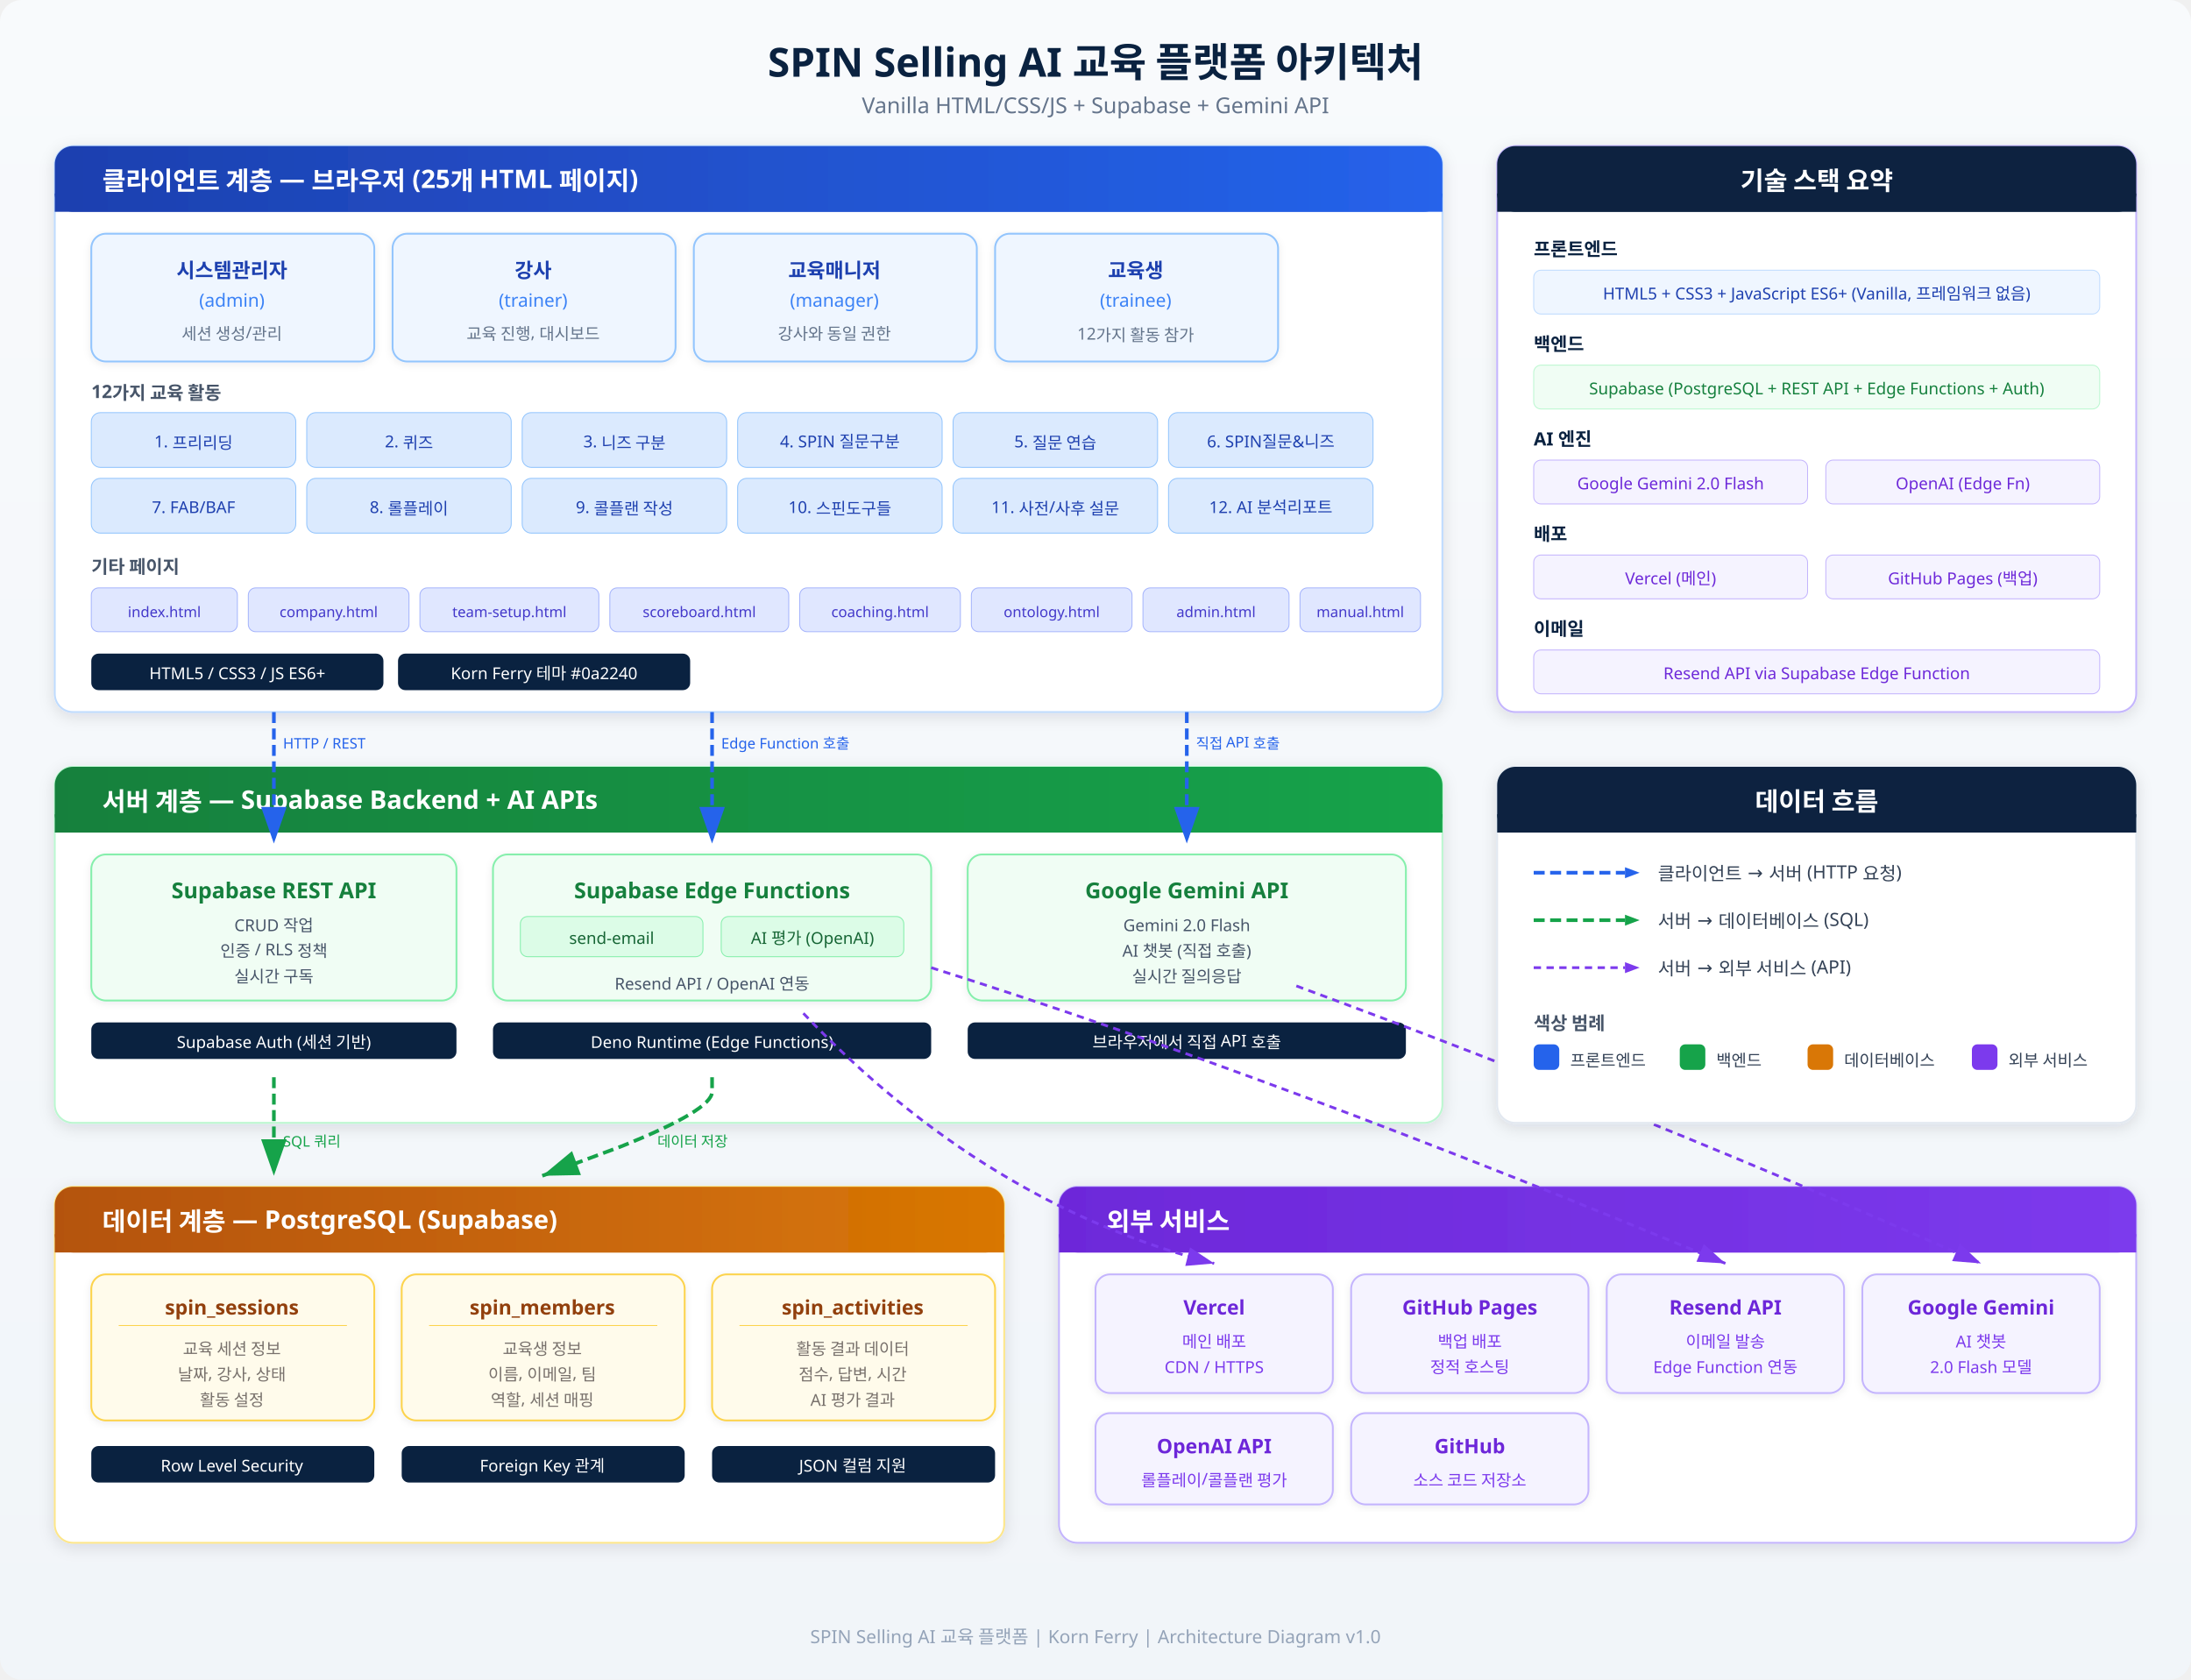
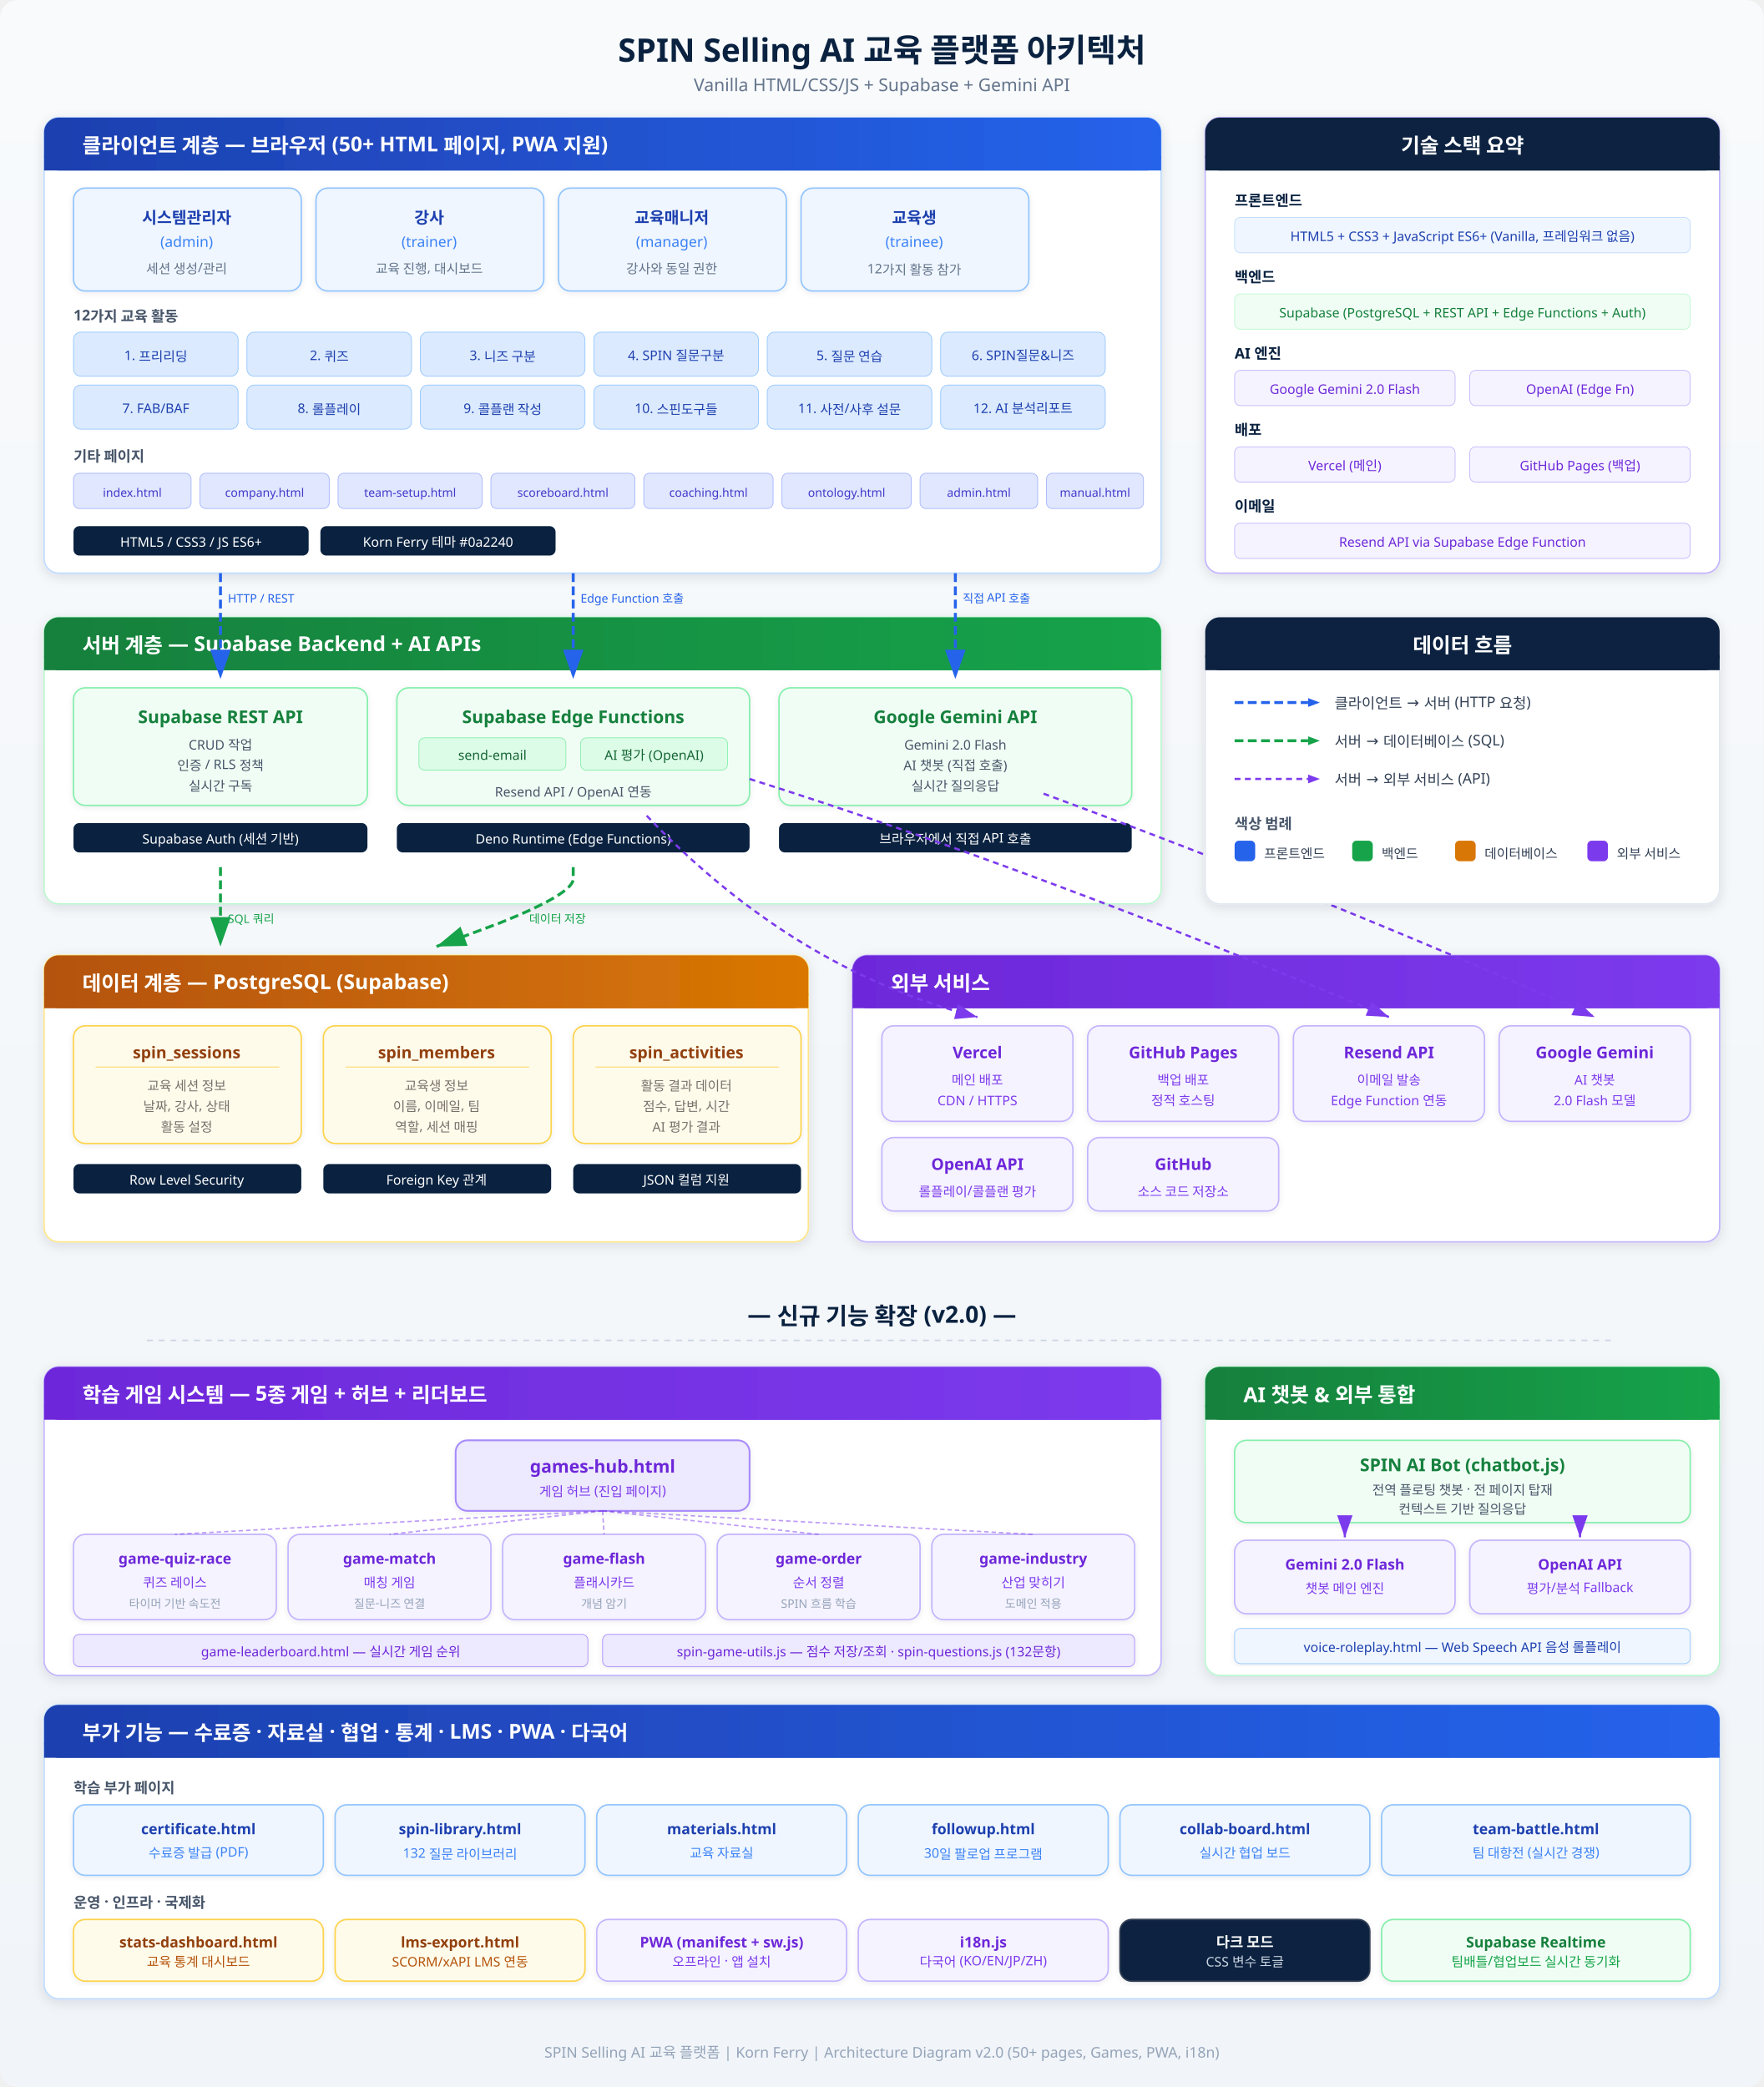
- <svg xmlns="http://www.w3.org/2000/svg" viewBox="0 0 1200 920">
+ <svg xmlns="http://www.w3.org/2000/svg" viewBox="0 0 1200 1420">
  <defs>
    <linearGradient id="headerClient" x1="0" y1="0" x2="1" y2="0">
      <stop offset="0%" stop-color="#1e40af" />
      <stop offset="100%" stop-color="#2563eb" />
    </linearGradient>
    <linearGradient id="headerServer" x1="0" y1="0" x2="1" y2="0">
      <stop offset="0%" stop-color="#15803d" />
      <stop offset="100%" stop-color="#16a34a" />
    </linearGradient>
    <linearGradient id="headerData" x1="0" y1="0" x2="1" y2="0">
      <stop offset="0%" stop-color="#b45309" />
      <stop offset="100%" stop-color="#d97706" />
    </linearGradient>
    <linearGradient id="headerExt" x1="0" y1="0" x2="1" y2="0">
      <stop offset="0%" stop-color="#6d28d9" />
      <stop offset="100%" stop-color="#7c3aed" />
    </linearGradient>
    <linearGradient id="bgGrad" x1="0" y1="0" x2="0" y2="1">
      <stop offset="0%" stop-color="#f8fafc" />
      <stop offset="100%" stop-color="#f1f5f9" />
    </linearGradient>
    <filter id="shadow" x="-4%" y="-4%" width="108%" height="112%">
      <feDropShadow dx="0" dy="2" stdDeviation="4" flood-color="#0a2240" flood-opacity="0.12" />
    </filter>
    <filter id="shadowSm" x="-4%" y="-4%" width="108%" height="112%">
      <feDropShadow dx="0" dy="1" stdDeviation="2" flood-color="#0a2240" flood-opacity="0.08" />
    </filter>
    <marker id="arrowBlue" markerWidth="10" markerHeight="7" refX="10" refY="3.5" orient="auto">
      <polygon points="0 0, 10 3.5, 0 7" fill="#2563eb" />
    </marker>
    <marker id="arrowGreen" markerWidth="10" markerHeight="7" refX="10" refY="3.5" orient="auto">
      <polygon points="0 0, 10 3.5, 0 7" fill="#16a34a" />
    </marker>
    <marker id="arrowOrange" markerWidth="10" markerHeight="7" refX="10" refY="3.5" orient="auto">
      <polygon points="0 0, 10 3.5, 0 7" fill="#d97706" />
    </marker>
    <marker id="arrowPurple" markerWidth="10" markerHeight="7" refX="10" refY="3.5" orient="auto">
      <polygon points="0 0, 10 3.5, 0 7" fill="#7c3aed" />
    </marker>
  </defs>
-   <rect width="1200" height="920" rx="12" fill="url(#bgGrad)" />
+   <rect width="1200" height="1420" rx="12" fill="url(#bgGrad)" />
  <text x="600" y="42" text-anchor="middle" font-family="'Segoe UI', sans-serif" font-size="22" font-weight="700" fill="#0a2240">SPIN Selling AI 교육 플랫폼 아키텍처</text>
  <text x="600" y="62" text-anchor="middle" font-family="'Segoe UI', sans-serif" font-size="12" fill="#64748b">Vanilla HTML/CSS/JS + Supabase + Gemini API</text>
  <g filter="url(#shadow)">
    <rect x="30" y="80" width="760" height="310" rx="10" fill="#ffffff" stroke="#bfdbfe" stroke-width="1" />
    <rect x="30" y="80" width="760" height="36" rx="10" fill="url(#headerClient)" />
    <rect x="30" y="106" width="760" height="10" fill="url(#headerClient)" />
-     <text x="56" y="104" font-family="'Segoe UI', sans-serif" font-size="14" font-weight="600" fill="#ffffff">클라이언트 계층 — 브라우저 (25개 HTML 페이지)</text>
+     <text x="56" y="104" font-family="'Segoe UI', sans-serif" font-size="14" font-weight="600" fill="#ffffff">클라이언트 계층 — 브라우저 (50+ HTML 페이지, PWA 지원)</text>
  </g>
  <g filter="url(#shadowSm)">
    <rect x="50" y="128" width="155" height="70" rx="8" fill="#eff6ff" stroke="#93c5fd" stroke-width="1" />
    <text x="127" y="152" text-anchor="middle" font-family="'Segoe UI', sans-serif" font-size="11" font-weight="600" fill="#1e40af">시스템관리자</text>
    <text x="127" y="168" text-anchor="middle" font-family="'Segoe UI', sans-serif" font-size="10" fill="#3b82f6">(admin)</text>
    <text x="127" y="186" text-anchor="middle" font-family="'Segoe UI', sans-serif" font-size="9" fill="#64748b">세션 생성/관리</text>
  </g>
  <g filter="url(#shadowSm)">
    <rect x="215" y="128" width="155" height="70" rx="8" fill="#eff6ff" stroke="#93c5fd" stroke-width="1" />
    <text x="292" y="152" text-anchor="middle" font-family="'Segoe UI', sans-serif" font-size="11" font-weight="600" fill="#1e40af">강사</text>
    <text x="292" y="168" text-anchor="middle" font-family="'Segoe UI', sans-serif" font-size="10" fill="#3b82f6">(trainer)</text>
    <text x="292" y="186" text-anchor="middle" font-family="'Segoe UI', sans-serif" font-size="9" fill="#64748b">교육 진행, 대시보드</text>
  </g>
  <g filter="url(#shadowSm)">
    <rect x="380" y="128" width="155" height="70" rx="8" fill="#eff6ff" stroke="#93c5fd" stroke-width="1" />
    <text x="457" y="152" text-anchor="middle" font-family="'Segoe UI', sans-serif" font-size="11" font-weight="600" fill="#1e40af">교육매니저</text>
    <text x="457" y="168" text-anchor="middle" font-family="'Segoe UI', sans-serif" font-size="10" fill="#3b82f6">(manager)</text>
    <text x="457" y="186" text-anchor="middle" font-family="'Segoe UI', sans-serif" font-size="9" fill="#64748b">강사와 동일 권한</text>
  </g>
  <g filter="url(#shadowSm)">
    <rect x="545" y="128" width="155" height="70" rx="8" fill="#eff6ff" stroke="#93c5fd" stroke-width="1" />
    <text x="622" y="152" text-anchor="middle" font-family="'Segoe UI', sans-serif" font-size="11" font-weight="600" fill="#1e40af">교육생</text>
    <text x="622" y="168" text-anchor="middle" font-family="'Segoe UI', sans-serif" font-size="10" fill="#3b82f6">(trainee)</text>
    <text x="622" y="186" text-anchor="middle" font-family="'Segoe UI', sans-serif" font-size="9" fill="#64748b">12가지 활동 참가</text>
  </g>
  <text x="50" y="218" font-family="'Segoe UI', sans-serif" font-size="10" font-weight="600" fill="#475569">12가지 교육 활동</text>
  <rect x="50" y="226" width="112" height="30" rx="5" fill="#dbeafe" stroke="#93c5fd" stroke-width="0.5" />
  <text x="106" y="245" text-anchor="middle" font-family="'Segoe UI', sans-serif" font-size="9" fill="#1e40af">1. 프리리딩</text>
  <rect x="168" y="226" width="112" height="30" rx="5" fill="#dbeafe" stroke="#93c5fd" stroke-width="0.5" />
  <text x="224" y="245" text-anchor="middle" font-family="'Segoe UI', sans-serif" font-size="9" fill="#1e40af">2. 퀴즈</text>
  <rect x="286" y="226" width="112" height="30" rx="5" fill="#dbeafe" stroke="#93c5fd" stroke-width="0.5" />
  <text x="342" y="245" text-anchor="middle" font-family="'Segoe UI', sans-serif" font-size="9" fill="#1e40af">3. 니즈 구분</text>
  <rect x="404" y="226" width="112" height="30" rx="5" fill="#dbeafe" stroke="#93c5fd" stroke-width="0.5" />
  <text x="460" y="245" text-anchor="middle" font-family="'Segoe UI', sans-serif" font-size="9" fill="#1e40af">4. SPIN 질문구분</text>
  <rect x="522" y="226" width="112" height="30" rx="5" fill="#dbeafe" stroke="#93c5fd" stroke-width="0.5" />
  <text x="578" y="245" text-anchor="middle" font-family="'Segoe UI', sans-serif" font-size="9" fill="#1e40af">5. 질문 연습</text>
  <rect x="640" y="226" width="112" height="30" rx="5" fill="#dbeafe" stroke="#93c5fd" stroke-width="0.5" />
  <text x="696" y="245" text-anchor="middle" font-family="'Segoe UI', sans-serif" font-size="9" fill="#1e40af">6. SPIN질문&amp;니즈</text>
  <rect x="50" y="262" width="112" height="30" rx="5" fill="#dbeafe" stroke="#93c5fd" stroke-width="0.5" />
  <text x="106" y="281" text-anchor="middle" font-family="'Segoe UI', sans-serif" font-size="9" fill="#1e40af">7. FAB/BAF</text>
  <rect x="168" y="262" width="112" height="30" rx="5" fill="#dbeafe" stroke="#93c5fd" stroke-width="0.5" />
  <text x="224" y="281" text-anchor="middle" font-family="'Segoe UI', sans-serif" font-size="9" fill="#1e40af">8. 롤플레이</text>
  <rect x="286" y="262" width="112" height="30" rx="5" fill="#dbeafe" stroke="#93c5fd" stroke-width="0.5" />
  <text x="342" y="281" text-anchor="middle" font-family="'Segoe UI', sans-serif" font-size="9" fill="#1e40af">9. 콜플랜 작성</text>
  <rect x="404" y="262" width="112" height="30" rx="5" fill="#dbeafe" stroke="#93c5fd" stroke-width="0.5" />
  <text x="460" y="281" text-anchor="middle" font-family="'Segoe UI', sans-serif" font-size="9" fill="#1e40af">10. 스핀도구들</text>
  <rect x="522" y="262" width="112" height="30" rx="5" fill="#dbeafe" stroke="#93c5fd" stroke-width="0.5" />
  <text x="578" y="281" text-anchor="middle" font-family="'Segoe UI', sans-serif" font-size="9" fill="#1e40af">11. 사전/사후 설문</text>
  <rect x="640" y="262" width="112" height="30" rx="5" fill="#dbeafe" stroke="#93c5fd" stroke-width="0.5" />
  <text x="696" y="281" text-anchor="middle" font-family="'Segoe UI', sans-serif" font-size="9" fill="#1e40af">12. AI 분석리포트</text>
  <text x="50" y="314" font-family="'Segoe UI', sans-serif" font-size="10" font-weight="600" fill="#475569">기타 페이지</text>
  <rect x="50" y="322" width="80" height="24" rx="4" fill="#e0e7ff" stroke="#a5b4fc" stroke-width="0.5" />
  <text x="90" y="338" text-anchor="middle" font-family="'Segoe UI', sans-serif" font-size="8" fill="#4338ca">index.html</text>
  <rect x="136" y="322" width="88" height="24" rx="4" fill="#e0e7ff" stroke="#a5b4fc" stroke-width="0.5" />
  <text x="180" y="338" text-anchor="middle" font-family="'Segoe UI', sans-serif" font-size="8" fill="#4338ca">company.html</text>
  <rect x="230" y="322" width="98" height="24" rx="4" fill="#e0e7ff" stroke="#a5b4fc" stroke-width="0.5" />
  <text x="279" y="338" text-anchor="middle" font-family="'Segoe UI', sans-serif" font-size="8" fill="#4338ca">team-setup.html</text>
  <rect x="334" y="322" width="98" height="24" rx="4" fill="#e0e7ff" stroke="#a5b4fc" stroke-width="0.5" />
  <text x="383" y="338" text-anchor="middle" font-family="'Segoe UI', sans-serif" font-size="8" fill="#4338ca">scoreboard.html</text>
  <rect x="438" y="322" width="88" height="24" rx="4" fill="#e0e7ff" stroke="#a5b4fc" stroke-width="0.5" />
  <text x="482" y="338" text-anchor="middle" font-family="'Segoe UI', sans-serif" font-size="8" fill="#4338ca">coaching.html</text>
  <rect x="532" y="322" width="88" height="24" rx="4" fill="#e0e7ff" stroke="#a5b4fc" stroke-width="0.5" />
  <text x="576" y="338" text-anchor="middle" font-family="'Segoe UI', sans-serif" font-size="8" fill="#4338ca">ontology.html</text>
  <rect x="626" y="322" width="80" height="24" rx="4" fill="#e0e7ff" stroke="#a5b4fc" stroke-width="0.5" />
  <text x="666" y="338" text-anchor="middle" font-family="'Segoe UI', sans-serif" font-size="8" fill="#4338ca">admin.html</text>
  <rect x="712" y="322" width="66" height="24" rx="4" fill="#e0e7ff" stroke="#a5b4fc" stroke-width="0.5" />
  <text x="745" y="338" text-anchor="middle" font-family="'Segoe UI', sans-serif" font-size="8" fill="#4338ca">manual.html</text>
  <rect x="50" y="358" width="160" height="20" rx="4" fill="#0a2240" />
  <text x="130" y="372" text-anchor="middle" font-family="'Segoe UI', sans-serif" font-size="9" fill="#ffffff">HTML5 / CSS3 / JS ES6+</text>
  <rect x="218" y="358" width="160" height="20" rx="4" fill="#0a2240" />
  <text x="298" y="372" text-anchor="middle" font-family="'Segoe UI', sans-serif" font-size="9" fill="#ffffff">Korn Ferry 테마 #0a2240</text>
  <g filter="url(#shadow)">
    <rect x="30" y="420" width="760" height="195" rx="10" fill="#ffffff" stroke="#bbf7d0" stroke-width="1" />
    <rect x="30" y="420" width="760" height="36" rx="10" fill="url(#headerServer)" />
    <rect x="30" y="446" width="760" height="10" fill="url(#headerServer)" />
    <text x="56" y="444" font-family="'Segoe UI', sans-serif" font-size="14" font-weight="600" fill="#ffffff">서버 계층 — Supabase Backend + AI APIs</text>
  </g>
  <g filter="url(#shadowSm)">
    <rect x="50" y="468" width="200" height="80" rx="8" fill="#f0fdf4" stroke="#86efac" stroke-width="1" />
    <text x="150" y="492" text-anchor="middle" font-family="'Segoe UI', sans-serif" font-size="12" font-weight="600" fill="#15803d">Supabase REST API</text>
    <text x="150" y="510" text-anchor="middle" font-family="'Segoe UI', sans-serif" font-size="9" fill="#475569">CRUD 작업</text>
    <text x="150" y="524" text-anchor="middle" font-family="'Segoe UI', sans-serif" font-size="9" fill="#475569">인증 / RLS 정책</text>
    <text x="150" y="538" text-anchor="middle" font-family="'Segoe UI', sans-serif" font-size="9" fill="#475569">실시간 구독</text>
  </g>
  <g filter="url(#shadowSm)">
    <rect x="270" y="468" width="240" height="80" rx="8" fill="#f0fdf4" stroke="#86efac" stroke-width="1" />
    <text x="390" y="492" text-anchor="middle" font-family="'Segoe UI', sans-serif" font-size="12" font-weight="600" fill="#15803d">Supabase Edge Functions</text>
    <rect x="285" y="502" width="100" height="22" rx="4" fill="#dcfce7" stroke="#86efac" stroke-width="0.5" />
    <text x="335" y="517" text-anchor="middle" font-family="'Segoe UI', sans-serif" font-size="9" fill="#166534">send-email</text>
    <rect x="395" y="502" width="100" height="22" rx="4" fill="#dcfce7" stroke="#86efac" stroke-width="0.5" />
    <text x="445" y="517" text-anchor="middle" font-family="'Segoe UI', sans-serif" font-size="9" fill="#166534">AI 평가 (OpenAI)</text>
    <text x="390" y="542" text-anchor="middle" font-family="'Segoe UI', sans-serif" font-size="9" fill="#475569">Resend API / OpenAI 연동</text>
  </g>
  <g filter="url(#shadowSm)">
    <rect x="530" y="468" width="240" height="80" rx="8" fill="#f0fdf4" stroke="#86efac" stroke-width="1" />
    <text x="650" y="492" text-anchor="middle" font-family="'Segoe UI', sans-serif" font-size="12" font-weight="600" fill="#15803d">Google Gemini API</text>
    <text x="650" y="510" text-anchor="middle" font-family="'Segoe UI', sans-serif" font-size="9" fill="#475569">Gemini 2.0 Flash</text>
    <text x="650" y="524" text-anchor="middle" font-family="'Segoe UI', sans-serif" font-size="9" fill="#475569">AI 챗봇 (직접 호출)</text>
    <text x="650" y="538" text-anchor="middle" font-family="'Segoe UI', sans-serif" font-size="9" fill="#475569">실시간 질의응답</text>
  </g>
  <rect x="50" y="560" width="200" height="20" rx="4" fill="#0a2240" />
  <text x="150" y="574" text-anchor="middle" font-family="'Segoe UI', sans-serif" font-size="9" fill="#ffffff">Supabase Auth (세션 기반)</text>
  <rect x="270" y="560" width="240" height="20" rx="4" fill="#0a2240" />
  <text x="390" y="574" text-anchor="middle" font-family="'Segoe UI', sans-serif" font-size="9" fill="#ffffff">Deno Runtime (Edge Functions)</text>
  <rect x="530" y="560" width="240" height="20" rx="4" fill="#0a2240" />
  <text x="650" y="574" text-anchor="middle" font-family="'Segoe UI', sans-serif" font-size="9" fill="#ffffff">브라우저에서 직접 API 호출</text>
  <g filter="url(#shadow)">
    <rect x="30" y="650" width="520" height="195" rx="10" fill="#ffffff" stroke="#fde68a" stroke-width="1" />
    <rect x="30" y="650" width="520" height="36" rx="10" fill="url(#headerData)" />
    <rect x="30" y="676" width="520" height="10" fill="url(#headerData)" />
    <text x="56" y="674" font-family="'Segoe UI', sans-serif" font-size="14" font-weight="600" fill="#ffffff">데이터 계층 — PostgreSQL (Supabase)</text>
  </g>
  <g filter="url(#shadowSm)">
    <rect x="50" y="698" width="155" height="80" rx="8" fill="#fffbeb" stroke="#fcd34d" stroke-width="1" />
    <text x="127" y="720" text-anchor="middle" font-family="'Segoe UI', sans-serif" font-size="11" font-weight="600" fill="#92400e">spin_sessions</text>
    <line x1="65" y1="726" x2="190" y2="726" stroke="#fcd34d" stroke-width="0.5" />
    <text x="127" y="742" text-anchor="middle" font-family="'Segoe UI', sans-serif" font-size="9" fill="#78716c">교육 세션 정보</text>
    <text x="127" y="756" text-anchor="middle" font-family="'Segoe UI', sans-serif" font-size="9" fill="#78716c">날짜, 강사, 상태</text>
    <text x="127" y="770" text-anchor="middle" font-family="'Segoe UI', sans-serif" font-size="9" fill="#78716c">활동 설정</text>
  </g>
  <g filter="url(#shadowSm)">
    <rect x="220" y="698" width="155" height="80" rx="8" fill="#fffbeb" stroke="#fcd34d" stroke-width="1" />
    <text x="297" y="720" text-anchor="middle" font-family="'Segoe UI', sans-serif" font-size="11" font-weight="600" fill="#92400e">spin_members</text>
    <line x1="235" y1="726" x2="360" y2="726" stroke="#fcd34d" stroke-width="0.5" />
    <text x="297" y="742" text-anchor="middle" font-family="'Segoe UI', sans-serif" font-size="9" fill="#78716c">교육생 정보</text>
    <text x="297" y="756" text-anchor="middle" font-family="'Segoe UI', sans-serif" font-size="9" fill="#78716c">이름, 이메일, 팀</text>
    <text x="297" y="770" text-anchor="middle" font-family="'Segoe UI', sans-serif" font-size="9" fill="#78716c">역할, 세션 매핑</text>
  </g>
  <g filter="url(#shadowSm)">
    <rect x="390" y="698" width="155" height="80" rx="8" fill="#fffbeb" stroke="#fcd34d" stroke-width="1" />
    <text x="467" y="720" text-anchor="middle" font-family="'Segoe UI', sans-serif" font-size="11" font-weight="600" fill="#92400e">spin_activities</text>
    <line x1="405" y1="726" x2="530" y2="726" stroke="#fcd34d" stroke-width="0.5" />
    <text x="467" y="742" text-anchor="middle" font-family="'Segoe UI', sans-serif" font-size="9" fill="#78716c">활동 결과 데이터</text>
    <text x="467" y="756" text-anchor="middle" font-family="'Segoe UI', sans-serif" font-size="9" fill="#78716c">점수, 답변, 시간</text>
    <text x="467" y="770" text-anchor="middle" font-family="'Segoe UI', sans-serif" font-size="9" fill="#78716c">AI 평가 결과</text>
  </g>
  <rect x="50" y="792" width="155" height="20" rx="4" fill="#0a2240" />
  <text x="127" y="806" text-anchor="middle" font-family="'Segoe UI', sans-serif" font-size="9" fill="#ffffff">Row Level Security</text>
  <rect x="220" y="792" width="155" height="20" rx="4" fill="#0a2240" />
  <text x="297" y="806" text-anchor="middle" font-family="'Segoe UI', sans-serif" font-size="9" fill="#ffffff">Foreign Key 관계</text>
  <rect x="390" y="792" width="155" height="20" rx="4" fill="#0a2240" />
  <text x="467" y="806" text-anchor="middle" font-family="'Segoe UI', sans-serif" font-size="9" fill="#ffffff">JSON 컬럼 지원</text>
  <g filter="url(#shadow)">
    <rect x="580" y="650" width="590" height="195" rx="10" fill="#ffffff" stroke="#c4b5fd" stroke-width="1" />
    <rect x="580" y="650" width="590" height="36" rx="10" fill="url(#headerExt)" />
    <rect x="580" y="676" width="590" height="10" fill="url(#headerExt)" />
    <text x="606" y="674" font-family="'Segoe UI', sans-serif" font-size="14" font-weight="600" fill="#ffffff">외부 서비스</text>
  </g>
  <g filter="url(#shadowSm)">
    <rect x="600" y="698" width="130" height="65" rx="8" fill="#f5f3ff" stroke="#c4b5fd" stroke-width="1" />
    <text x="665" y="720" text-anchor="middle" font-family="'Segoe UI', sans-serif" font-size="11" font-weight="600" fill="#6d28d9">Vercel</text>
    <text x="665" y="738" text-anchor="middle" font-family="'Segoe UI', sans-serif" font-size="9" fill="#7c3aed">메인 배포</text>
    <text x="665" y="752" text-anchor="middle" font-family="'Segoe UI', sans-serif" font-size="9" fill="#7c3aed">CDN / HTTPS</text>
  </g>
  <g filter="url(#shadowSm)">
    <rect x="740" y="698" width="130" height="65" rx="8" fill="#f5f3ff" stroke="#c4b5fd" stroke-width="1" />
    <text x="805" y="720" text-anchor="middle" font-family="'Segoe UI', sans-serif" font-size="11" font-weight="600" fill="#6d28d9">GitHub Pages</text>
    <text x="805" y="738" text-anchor="middle" font-family="'Segoe UI', sans-serif" font-size="9" fill="#7c3aed">백업 배포</text>
    <text x="805" y="752" text-anchor="middle" font-family="'Segoe UI', sans-serif" font-size="9" fill="#7c3aed">정적 호스팅</text>
  </g>
  <g filter="url(#shadowSm)">
    <rect x="880" y="698" width="130" height="65" rx="8" fill="#f5f3ff" stroke="#c4b5fd" stroke-width="1" />
    <text x="945" y="720" text-anchor="middle" font-family="'Segoe UI', sans-serif" font-size="11" font-weight="600" fill="#6d28d9">Resend API</text>
    <text x="945" y="738" text-anchor="middle" font-family="'Segoe UI', sans-serif" font-size="9" fill="#7c3aed">이메일 발송</text>
    <text x="945" y="752" text-anchor="middle" font-family="'Segoe UI', sans-serif" font-size="9" fill="#7c3aed">Edge Function 연동</text>
  </g>
  <g filter="url(#shadowSm)">
    <rect x="1020" y="698" width="130" height="65" rx="8" fill="#f5f3ff" stroke="#c4b5fd" stroke-width="1" />
    <text x="1085" y="720" text-anchor="middle" font-family="'Segoe UI', sans-serif" font-size="11" font-weight="600" fill="#6d28d9">Google Gemini</text>
    <text x="1085" y="738" text-anchor="middle" font-family="'Segoe UI', sans-serif" font-size="9" fill="#7c3aed">AI 챗봇</text>
    <text x="1085" y="752" text-anchor="middle" font-family="'Segoe UI', sans-serif" font-size="9" fill="#7c3aed">2.0 Flash 모델</text>
  </g>
  <g filter="url(#shadowSm)">
    <rect x="600" y="774" width="130" height="50" rx="8" fill="#f5f3ff" stroke="#c4b5fd" stroke-width="1" />
    <text x="665" y="796" text-anchor="middle" font-family="'Segoe UI', sans-serif" font-size="11" font-weight="600" fill="#6d28d9">OpenAI API</text>
    <text x="665" y="814" text-anchor="middle" font-family="'Segoe UI', sans-serif" font-size="9" fill="#7c3aed">롤플레이/콜플랜 평가</text>
  </g>
  <g filter="url(#shadowSm)">
    <rect x="740" y="774" width="130" height="50" rx="8" fill="#f5f3ff" stroke="#c4b5fd" stroke-width="1" />
    <text x="805" y="796" text-anchor="middle" font-family="'Segoe UI', sans-serif" font-size="11" font-weight="600" fill="#6d28d9">GitHub</text>
    <text x="805" y="814" text-anchor="middle" font-family="'Segoe UI', sans-serif" font-size="9" fill="#7c3aed">소스 코드 저장소</text>
  </g>
  <g filter="url(#shadow)">
    <rect x="820" y="80" width="350" height="310" rx="10" fill="#ffffff" stroke="#c4b5fd" stroke-width="1" />
    <rect x="820" y="80" width="350" height="36" rx="10" fill="#0a2240" />
    <rect x="820" y="106" width="350" height="10" fill="#0a2240" />
    <text x="995" y="104" text-anchor="middle" font-family="'Segoe UI', sans-serif" font-size="14" font-weight="600" fill="#ffffff">기술 스택 요약</text>
  </g>
  <text x="840" y="140" font-family="'Segoe UI', sans-serif" font-size="10" font-weight="600" fill="#0a2240">프론트엔드</text>
  <rect x="840" y="148" width="310" height="24" rx="4" fill="#eff6ff" stroke="#bfdbfe" stroke-width="0.5" />
  <text x="995" y="164" text-anchor="middle" font-family="'Segoe UI', sans-serif" font-size="9" fill="#1e40af">HTML5 + CSS3 + JavaScript ES6+ (Vanilla, 프레임워크 없음)</text>
  <text x="840" y="192" font-family="'Segoe UI', sans-serif" font-size="10" font-weight="600" fill="#0a2240">백엔드</text>
  <rect x="840" y="200" width="310" height="24" rx="4" fill="#f0fdf4" stroke="#bbf7d0" stroke-width="0.5" />
  <text x="995" y="216" text-anchor="middle" font-family="'Segoe UI', sans-serif" font-size="9" fill="#15803d">Supabase (PostgreSQL + REST API + Edge Functions + Auth)</text>
  <text x="840" y="244" font-family="'Segoe UI', sans-serif" font-size="10" font-weight="600" fill="#0a2240">AI 엔진</text>
  <rect x="840" y="252" width="150" height="24" rx="4" fill="#f5f3ff" stroke="#c4b5fd" stroke-width="0.5" />
  <text x="915" y="268" text-anchor="middle" font-family="'Segoe UI', sans-serif" font-size="9" fill="#6d28d9">Google Gemini 2.0 Flash</text>
  <rect x="1000" y="252" width="150" height="24" rx="4" fill="#f5f3ff" stroke="#c4b5fd" stroke-width="0.5" />
  <text x="1075" y="268" text-anchor="middle" font-family="'Segoe UI', sans-serif" font-size="9" fill="#6d28d9">OpenAI (Edge Fn)</text>
  <text x="840" y="296" font-family="'Segoe UI', sans-serif" font-size="10" font-weight="600" fill="#0a2240">배포</text>
  <rect x="840" y="304" width="150" height="24" rx="4" fill="#f5f3ff" stroke="#c4b5fd" stroke-width="0.5" />
  <text x="915" y="320" text-anchor="middle" font-family="'Segoe UI', sans-serif" font-size="9" fill="#6d28d9">Vercel (메인)</text>
  <rect x="1000" y="304" width="150" height="24" rx="4" fill="#f5f3ff" stroke="#c4b5fd" stroke-width="0.5" />
  <text x="1075" y="320" text-anchor="middle" font-family="'Segoe UI', sans-serif" font-size="9" fill="#6d28d9">GitHub Pages (백업)</text>
  <text x="840" y="348" font-family="'Segoe UI', sans-serif" font-size="10" font-weight="600" fill="#0a2240">이메일</text>
  <rect x="840" y="356" width="310" height="24" rx="4" fill="#f5f3ff" stroke="#c4b5fd" stroke-width="0.5" />
  <text x="995" y="372" text-anchor="middle" font-family="'Segoe UI', sans-serif" font-size="9" fill="#6d28d9">Resend API via Supabase Edge Function</text>
  <path d="M 150 390 L 150 398 Q 150 408 150 408 L 150 462" fill="none" stroke="#2563eb" stroke-width="2" stroke-dasharray="6,3" marker-end="url(#arrowBlue)" />
  <text x="155" y="410" font-family="'Segoe UI', sans-serif" font-size="8" fill="#2563eb">HTTP / REST</text>
  <path d="M 390 390 L 390 462" fill="none" stroke="#2563eb" stroke-width="2" stroke-dasharray="6,3" marker-end="url(#arrowBlue)" />
  <text x="395" y="410" font-family="'Segoe UI', sans-serif" font-size="8" fill="#2563eb">Edge Function 호출</text>
  <path d="M 650 390 L 650 462" fill="none" stroke="#2563eb" stroke-width="2" stroke-dasharray="6,3" marker-end="url(#arrowBlue)" />
  <text x="655" y="410" font-family="'Segoe UI', sans-serif" font-size="8" fill="#2563eb">직접 API 호출</text>
  <path d="M 150 590 L 150 598 Q 150 608 150 618 L 150 644" fill="none" stroke="#16a34a" stroke-width="2" stroke-dasharray="6,3" marker-end="url(#arrowGreen)" />
  <text x="155" y="628" font-family="'Segoe UI', sans-serif" font-size="8" fill="#16a34a">SQL 쿼리</text>
  <path d="M 390 590 L 390 598 Q 390 608 340 628 L 297 644" fill="none" stroke="#16a34a" stroke-width="2" stroke-dasharray="6,3" marker-end="url(#arrowGreen)" />
  <text x="360" y="628" font-family="'Segoe UI', sans-serif" font-size="8" fill="#16a34a">데이터 저장</text>
  <path d="M 510 530 Q 700 590 945 692" fill="none" stroke="#7c3aed" stroke-width="1.5" stroke-dasharray="4,3" marker-end="url(#arrowPurple)" />
  <path d="M 440 555 Q 540 660 665 692" fill="none" stroke="#7c3aed" stroke-width="1.5" stroke-dasharray="4,3" marker-end="url(#arrowPurple)" />
  <path d="M 710 540 Q 900 610 1085 692" fill="none" stroke="#7c3aed" stroke-width="1.5" stroke-dasharray="4,3" marker-end="url(#arrowPurple)" />
  <path d="M 820 420 Q 870 420 920 420 L 920 460 Q 920 470 910 470 L 790 500" fill="none" stroke="#16a34a" stroke-width="1.5" stroke-dasharray="4,3" opacity="0" />
  <g transform="translate(820, 420)">
    <g filter="url(#shadow)">
      <rect width="350" height="195" rx="10" fill="#ffffff" stroke="#e2e8f0" stroke-width="1" />
      <rect width="350" height="36" rx="10" fill="#0a2240" />
      <rect y="26" width="350" height="10" fill="#0a2240" />
      <text x="175" y="24" text-anchor="middle" font-family="'Segoe UI', sans-serif" font-size="14" font-weight="600" fill="#ffffff">데이터 흐름</text>
    </g>
    <line x1="20" y1="58" x2="70" y2="58" stroke="#2563eb" stroke-width="2" stroke-dasharray="6,3" />
    <polygon points="70,55 78,58 70,61" fill="#2563eb" />
    <text x="88" y="62" font-family="'Segoe UI', sans-serif" font-size="10" fill="#334155">클라이언트 → 서버 (HTTP 요청)</text>
    <line x1="20" y1="84" x2="70" y2="84" stroke="#16a34a" stroke-width="2" stroke-dasharray="6,3" />
    <polygon points="70,81 78,84 70,87" fill="#16a34a" />
    <text x="88" y="88" font-family="'Segoe UI', sans-serif" font-size="10" fill="#334155">서버 → 데이터베이스 (SQL)</text>
    <line x1="20" y1="110" x2="70" y2="110" stroke="#7c3aed" stroke-width="1.5" stroke-dasharray="4,3" />
    <polygon points="70,107 78,110 70,113" fill="#7c3aed" />
    <text x="88" y="114" font-family="'Segoe UI', sans-serif" font-size="10" fill="#334155">서버 → 외부 서비스 (API)</text>
    <text x="20" y="144" font-family="'Segoe UI', sans-serif" font-size="10" font-weight="600" fill="#475569">색상 범례</text>
    <rect x="20" y="152" width="14" height="14" rx="3" fill="#2563eb" />
    <text x="40" y="164" font-family="'Segoe UI', sans-serif" font-size="9" fill="#334155">프론트엔드</text>
    <rect x="100" y="152" width="14" height="14" rx="3" fill="#16a34a" />
    <text x="120" y="164" font-family="'Segoe UI', sans-serif" font-size="9" fill="#334155">백엔드</text>
    <rect x="170" y="152" width="14" height="14" rx="3" fill="#d97706" />
    <text x="190" y="164" font-family="'Segoe UI', sans-serif" font-size="9" fill="#334155">데이터베이스</text>
    <rect x="260" y="152" width="14" height="14" rx="3" fill="#7c3aed" />
    <text x="280" y="164" font-family="'Segoe UI', sans-serif" font-size="9" fill="#334155">외부 서비스</text>
  </g>
-   <text x="600" y="900" text-anchor="middle" font-family="'Segoe UI', sans-serif" font-size="10" fill="#94a3b8">SPIN Selling AI 교육 플랫폼 | Korn Ferry | Architecture Diagram v1.0</text>
+   <text x="600" y="900" text-anchor="middle" font-family="'Segoe UI', sans-serif" font-size="16" font-weight="700" fill="#0a2240">— 신규 기능 확장 (v2.0) —</text>
+   <line x1="100" y1="912" x2="1100" y2="912" stroke="#cbd5e1" stroke-width="1" stroke-dasharray="4,4" />
+   <g filter="url(#shadow)">
+     <rect x="30" y="930" width="760" height="210" rx="10" fill="#ffffff" stroke="#c4b5fd" stroke-width="1" />
+     <rect x="30" y="930" width="760" height="36" rx="10" fill="url(#headerExt)" />
+     <rect x="30" y="956" width="760" height="10" fill="url(#headerExt)" />
+     <text x="56" y="954" font-family="'Segoe UI', sans-serif" font-size="14" font-weight="600" fill="#ffffff">학습 게임 시스템 — 5종 게임 + 허브 + 리더보드</text>
+   </g>
+   <g filter="url(#shadowSm)">
+     <rect x="310" y="980" width="200" height="48" rx="8" fill="#ede9fe" stroke="#a78bfa" stroke-width="1.2" />
+     <text x="410" y="1002" text-anchor="middle" font-family="'Segoe UI', sans-serif" font-size="12" font-weight="700" fill="#6d28d9">games-hub.html</text>
+     <text x="410" y="1018" text-anchor="middle" font-family="'Segoe UI', sans-serif" font-size="9" fill="#7c3aed">게임 허브 (진입 페이지)</text>
+   </g>
+   <g filter="url(#shadowSm)">
+     <rect x="50" y="1044" width="138" height="58" rx="8" fill="#f5f3ff" stroke="#c4b5fd" stroke-width="1" />
+     <text x="119" y="1064" text-anchor="middle" font-family="'Segoe UI', sans-serif" font-size="10" font-weight="600" fill="#6d28d9">game-quiz-race</text>
+     <text x="119" y="1080" text-anchor="middle" font-family="'Segoe UI', sans-serif" font-size="9" fill="#7c3aed">퀴즈 레이스</text>
+     <text x="119" y="1094" text-anchor="middle" font-family="'Segoe UI', sans-serif" font-size="8" fill="#94a3b8">타이머 기반 속도전</text>
+   </g>
+   <g filter="url(#shadowSm)">
+     <rect x="196" y="1044" width="138" height="58" rx="8" fill="#f5f3ff" stroke="#c4b5fd" stroke-width="1" />
+     <text x="265" y="1064" text-anchor="middle" font-family="'Segoe UI', sans-serif" font-size="10" font-weight="600" fill="#6d28d9">game-match</text>
+     <text x="265" y="1080" text-anchor="middle" font-family="'Segoe UI', sans-serif" font-size="9" fill="#7c3aed">매칭 게임</text>
+     <text x="265" y="1094" text-anchor="middle" font-family="'Segoe UI', sans-serif" font-size="8" fill="#94a3b8">질문-니즈 연결</text>
+   </g>
+   <g filter="url(#shadowSm)">
+     <rect x="342" y="1044" width="138" height="58" rx="8" fill="#f5f3ff" stroke="#c4b5fd" stroke-width="1" />
+     <text x="411" y="1064" text-anchor="middle" font-family="'Segoe UI', sans-serif" font-size="10" font-weight="600" fill="#6d28d9">game-flash</text>
+     <text x="411" y="1080" text-anchor="middle" font-family="'Segoe UI', sans-serif" font-size="9" fill="#7c3aed">플래시카드</text>
+     <text x="411" y="1094" text-anchor="middle" font-family="'Segoe UI', sans-serif" font-size="8" fill="#94a3b8">개념 암기</text>
+   </g>
+   <g filter="url(#shadowSm)">
+     <rect x="488" y="1044" width="138" height="58" rx="8" fill="#f5f3ff" stroke="#c4b5fd" stroke-width="1" />
+     <text x="557" y="1064" text-anchor="middle" font-family="'Segoe UI', sans-serif" font-size="10" font-weight="600" fill="#6d28d9">game-order</text>
+     <text x="557" y="1080" text-anchor="middle" font-family="'Segoe UI', sans-serif" font-size="9" fill="#7c3aed">순서 정렬</text>
+     <text x="557" y="1094" text-anchor="middle" font-family="'Segoe UI', sans-serif" font-size="8" fill="#94a3b8">SPIN 흐름 학습</text>
+   </g>
+   <g filter="url(#shadowSm)">
+     <rect x="634" y="1044" width="138" height="58" rx="8" fill="#f5f3ff" stroke="#c4b5fd" stroke-width="1" />
+     <text x="703" y="1064" text-anchor="middle" font-family="'Segoe UI', sans-serif" font-size="10" font-weight="600" fill="#6d28d9">game-industry</text>
+     <text x="703" y="1080" text-anchor="middle" font-family="'Segoe UI', sans-serif" font-size="9" fill="#7c3aed">산업 맞히기</text>
+     <text x="703" y="1094" text-anchor="middle" font-family="'Segoe UI', sans-serif" font-size="8" fill="#94a3b8">도메인 적용</text>
+   </g>
+   <g filter="url(#shadowSm)">
+     <rect x="50" y="1112" width="350" height="22" rx="4" fill="#ede9fe" stroke="#a78bfa" stroke-width="0.5" />
+     <text x="225" y="1127" text-anchor="middle" font-family="'Segoe UI', sans-serif" font-size="9" fill="#6d28d9">game-leaderboard.html — 실시간 게임 순위</text>
+   </g>
+   <g filter="url(#shadowSm)">
+     <rect x="410" y="1112" width="362" height="22" rx="4" fill="#ede9fe" stroke="#a78bfa" stroke-width="0.5" />
+     <text x="591" y="1127" text-anchor="middle" font-family="'Segoe UI', sans-serif" font-size="9" fill="#6d28d9">spin-game-utils.js — 점수 저장/조회 · spin-questions.js (132문항)</text>
+   </g>
+   <line x1="410" y1="1028" x2="119" y2="1044" stroke="#7c3aed" stroke-width="1" stroke-dasharray="3,2" opacity="0.5" />
+   <line x1="410" y1="1028" x2="265" y2="1044" stroke="#7c3aed" stroke-width="1" stroke-dasharray="3,2" opacity="0.5" />
+   <line x1="410" y1="1028" x2="411" y2="1044" stroke="#7c3aed" stroke-width="1" stroke-dasharray="3,2" opacity="0.5" />
+   <line x1="410" y1="1028" x2="557" y2="1044" stroke="#7c3aed" stroke-width="1" stroke-dasharray="3,2" opacity="0.5" />
+   <line x1="410" y1="1028" x2="703" y2="1044" stroke="#7c3aed" stroke-width="1" stroke-dasharray="3,2" opacity="0.5" />
+   <g filter="url(#shadow)">
+     <rect x="820" y="930" width="350" height="210" rx="10" fill="#ffffff" stroke="#bbf7d0" stroke-width="1" />
+     <rect x="820" y="930" width="350" height="36" rx="10" fill="url(#headerServer)" />
+     <rect x="820" y="956" width="350" height="10" fill="url(#headerServer)" />
+     <text x="846" y="954" font-family="'Segoe UI', sans-serif" font-size="14" font-weight="600" fill="#ffffff">AI 챗봇 &amp; 외부 통합</text>
+   </g>
+   <g filter="url(#shadowSm)">
+     <rect x="840" y="980" width="310" height="56" rx="8" fill="#f0fdf4" stroke="#86efac" stroke-width="1" />
+     <text x="995" y="1001" text-anchor="middle" font-family="'Segoe UI', sans-serif" font-size="12" font-weight="700" fill="#15803d">SPIN AI Bot (chatbot.js)</text>
+     <text x="995" y="1017" text-anchor="middle" font-family="'Segoe UI', sans-serif" font-size="9" fill="#475569">전역 플로팅 챗봇 · 전 페이지 탑재</text>
+     <text x="995" y="1030" text-anchor="middle" font-family="'Segoe UI', sans-serif" font-size="9" fill="#475569">컨텍스트 기반 질의응답</text>
+   </g>
+   <g filter="url(#shadowSm)">
+     <rect x="840" y="1048" width="150" height="50" rx="8" fill="#f5f3ff" stroke="#c4b5fd" stroke-width="1" />
+     <text x="915" y="1068" text-anchor="middle" font-family="'Segoe UI', sans-serif" font-size="10" font-weight="600" fill="#6d28d9">Gemini 2.0 Flash</text>
+     <text x="915" y="1084" text-anchor="middle" font-family="'Segoe UI', sans-serif" font-size="9" fill="#7c3aed">챗봇 메인 엔진</text>
+   </g>
+   <g filter="url(#shadowSm)">
+     <rect x="1000" y="1048" width="150" height="50" rx="8" fill="#f5f3ff" stroke="#c4b5fd" stroke-width="1" />
+     <text x="1075" y="1068" text-anchor="middle" font-family="'Segoe UI', sans-serif" font-size="10" font-weight="600" fill="#6d28d9">OpenAI API</text>
+     <text x="1075" y="1084" text-anchor="middle" font-family="'Segoe UI', sans-serif" font-size="9" fill="#7c3aed">평가/분석 Fallback</text>
+   </g>
+   <g filter="url(#shadowSm)">
+     <rect x="840" y="1108" width="310" height="24" rx="4" fill="#eff6ff" stroke="#93c5fd" stroke-width="0.5" />
+     <text x="995" y="1124" text-anchor="middle" font-family="'Segoe UI', sans-serif" font-size="9" fill="#1e40af">voice-roleplay.html — Web Speech API 음성 롤플레이</text>
+   </g>
+   <path d="M 915 1036 L 915 1046" fill="none" stroke="#7c3aed" stroke-width="1.5" stroke-dasharray="4,3" marker-end="url(#arrowPurple)" />
+   <path d="M 1075 1036 L 1075 1046" fill="none" stroke="#7c3aed" stroke-width="1.5" stroke-dasharray="4,3" marker-end="url(#arrowPurple)" />
+   <g filter="url(#shadow)">
+     <rect x="30" y="1160" width="1140" height="200" rx="10" fill="#ffffff" stroke="#bfdbfe" stroke-width="1" />
+     <rect x="30" y="1160" width="1140" height="36" rx="10" fill="url(#headerClient)" />
+     <rect x="30" y="1186" width="1140" height="10" fill="url(#headerClient)" />
+     <text x="56" y="1184" font-family="'Segoe UI', sans-serif" font-size="14" font-weight="600" fill="#ffffff">부가 기능 — 수료증 · 자료실 · 협업 · 통계 · LMS · PWA · 다국어</text>
+   </g>
+   <text x="50" y="1220" font-family="'Segoe UI', sans-serif" font-size="10" font-weight="600" fill="#475569">학습 부가 페이지</text>
+   <g filter="url(#shadowSm)">
+     <rect x="50" y="1228" width="170" height="48" rx="8" fill="#eff6ff" stroke="#93c5fd" stroke-width="1" />
+     <text x="135" y="1248" text-anchor="middle" font-family="'Segoe UI', sans-serif" font-size="10" font-weight="600" fill="#1e40af">certificate.html</text>
+     <text x="135" y="1264" text-anchor="middle" font-family="'Segoe UI', sans-serif" font-size="9" fill="#3b82f6">수료증 발급 (PDF)</text>
+   </g>
+   <g filter="url(#shadowSm)">
+     <rect x="228" y="1228" width="170" height="48" rx="8" fill="#eff6ff" stroke="#93c5fd" stroke-width="1" />
+     <text x="313" y="1248" text-anchor="middle" font-family="'Segoe UI', sans-serif" font-size="10" font-weight="600" fill="#1e40af">spin-library.html</text>
+     <text x="313" y="1264" text-anchor="middle" font-family="'Segoe UI', sans-serif" font-size="9" fill="#3b82f6">132 질문 라이브러리</text>
+   </g>
+   <g filter="url(#shadowSm)">
+     <rect x="406" y="1228" width="170" height="48" rx="8" fill="#eff6ff" stroke="#93c5fd" stroke-width="1" />
+     <text x="491" y="1248" text-anchor="middle" font-family="'Segoe UI', sans-serif" font-size="10" font-weight="600" fill="#1e40af">materials.html</text>
+     <text x="491" y="1264" text-anchor="middle" font-family="'Segoe UI', sans-serif" font-size="9" fill="#3b82f6">교육 자료실</text>
+   </g>
+   <g filter="url(#shadowSm)">
+     <rect x="584" y="1228" width="170" height="48" rx="8" fill="#eff6ff" stroke="#93c5fd" stroke-width="1" />
+     <text x="669" y="1248" text-anchor="middle" font-family="'Segoe UI', sans-serif" font-size="10" font-weight="600" fill="#1e40af">followup.html</text>
+     <text x="669" y="1264" text-anchor="middle" font-family="'Segoe UI', sans-serif" font-size="9" fill="#3b82f6">30일 팔로업 프로그램</text>
+   </g>
+   <g filter="url(#shadowSm)">
+     <rect x="762" y="1228" width="170" height="48" rx="8" fill="#eff6ff" stroke="#93c5fd" stroke-width="1" />
+     <text x="847" y="1248" text-anchor="middle" font-family="'Segoe UI', sans-serif" font-size="10" font-weight="600" fill="#1e40af">collab-board.html</text>
+     <text x="847" y="1264" text-anchor="middle" font-family="'Segoe UI', sans-serif" font-size="9" fill="#3b82f6">실시간 협업 보드</text>
+   </g>
+   <g filter="url(#shadowSm)">
+     <rect x="940" y="1228" width="210" height="48" rx="8" fill="#eff6ff" stroke="#93c5fd" stroke-width="1" />
+     <text x="1045" y="1248" text-anchor="middle" font-family="'Segoe UI', sans-serif" font-size="10" font-weight="600" fill="#1e40af">team-battle.html</text>
+     <text x="1045" y="1264" text-anchor="middle" font-family="'Segoe UI', sans-serif" font-size="9" fill="#3b82f6">팀 대항전 (실시간 경쟁)</text>
+   </g>
+   <text x="50" y="1298" font-family="'Segoe UI', sans-serif" font-size="10" font-weight="600" fill="#475569">운영 · 인프라 · 국제화</text>
+   <g filter="url(#shadowSm)">
+     <rect x="50" y="1306" width="170" height="42" rx="8" fill="#fffbeb" stroke="#fcd34d" stroke-width="1" />
+     <text x="135" y="1325" text-anchor="middle" font-family="'Segoe UI', sans-serif" font-size="10" font-weight="600" fill="#92400e">stats-dashboard.html</text>
+     <text x="135" y="1338" text-anchor="middle" font-family="'Segoe UI', sans-serif" font-size="9" fill="#b45309">교육 통계 대시보드</text>
+   </g>
+   <g filter="url(#shadowSm)">
+     <rect x="228" y="1306" width="170" height="42" rx="8" fill="#fffbeb" stroke="#fcd34d" stroke-width="1" />
+     <text x="313" y="1325" text-anchor="middle" font-family="'Segoe UI', sans-serif" font-size="10" font-weight="600" fill="#92400e">lms-export.html</text>
+     <text x="313" y="1338" text-anchor="middle" font-family="'Segoe UI', sans-serif" font-size="9" fill="#b45309">SCORM/xAPI LMS 연동</text>
+   </g>
+   <g filter="url(#shadowSm)">
+     <rect x="406" y="1306" width="170" height="42" rx="8" fill="#f5f3ff" stroke="#c4b5fd" stroke-width="1" />
+     <text x="491" y="1325" text-anchor="middle" font-family="'Segoe UI', sans-serif" font-size="10" font-weight="600" fill="#6d28d9">PWA (manifest + sw.js)</text>
+     <text x="491" y="1338" text-anchor="middle" font-family="'Segoe UI', sans-serif" font-size="9" fill="#7c3aed">오프라인 · 앱 설치</text>
+   </g>
+   <g filter="url(#shadowSm)">
+     <rect x="584" y="1306" width="170" height="42" rx="8" fill="#f5f3ff" stroke="#c4b5fd" stroke-width="1" />
+     <text x="669" y="1325" text-anchor="middle" font-family="'Segoe UI', sans-serif" font-size="10" font-weight="600" fill="#6d28d9">i18n.js</text>
+     <text x="669" y="1338" text-anchor="middle" font-family="'Segoe UI', sans-serif" font-size="9" fill="#7c3aed">다국어 (KO/EN/JP/ZH)</text>
+   </g>
+   <g filter="url(#shadowSm)">
+     <rect x="762" y="1306" width="170" height="42" rx="8" fill="#0a2240" stroke="#334155" stroke-width="1" />
+     <text x="847" y="1325" text-anchor="middle" font-family="'Segoe UI', sans-serif" font-size="10" font-weight="600" fill="#ffffff">다크 모드</text>
+     <text x="847" y="1338" text-anchor="middle" font-family="'Segoe UI', sans-serif" font-size="9" fill="#cbd5e1">CSS 변수 토글</text>
+   </g>
+   <g filter="url(#shadowSm)">
+     <rect x="940" y="1306" width="210" height="42" rx="8" fill="#f0fdf4" stroke="#86efac" stroke-width="1" />
+     <text x="1045" y="1325" text-anchor="middle" font-family="'Segoe UI', sans-serif" font-size="10" font-weight="600" fill="#15803d">Supabase Realtime</text>
+     <text x="1045" y="1338" text-anchor="middle" font-family="'Segoe UI', sans-serif" font-size="9" fill="#16a34a">팀배틀/협업보드 실시간 동기화</text>
+   </g>
+   <text x="600" y="1400" text-anchor="middle" font-family="'Segoe UI', sans-serif" font-size="10" fill="#94a3b8">SPIN Selling AI 교육 플랫폼 | Korn Ferry | Architecture Diagram v2.0 (50+ pages, Games, PWA, i18n)</text>
</svg>
